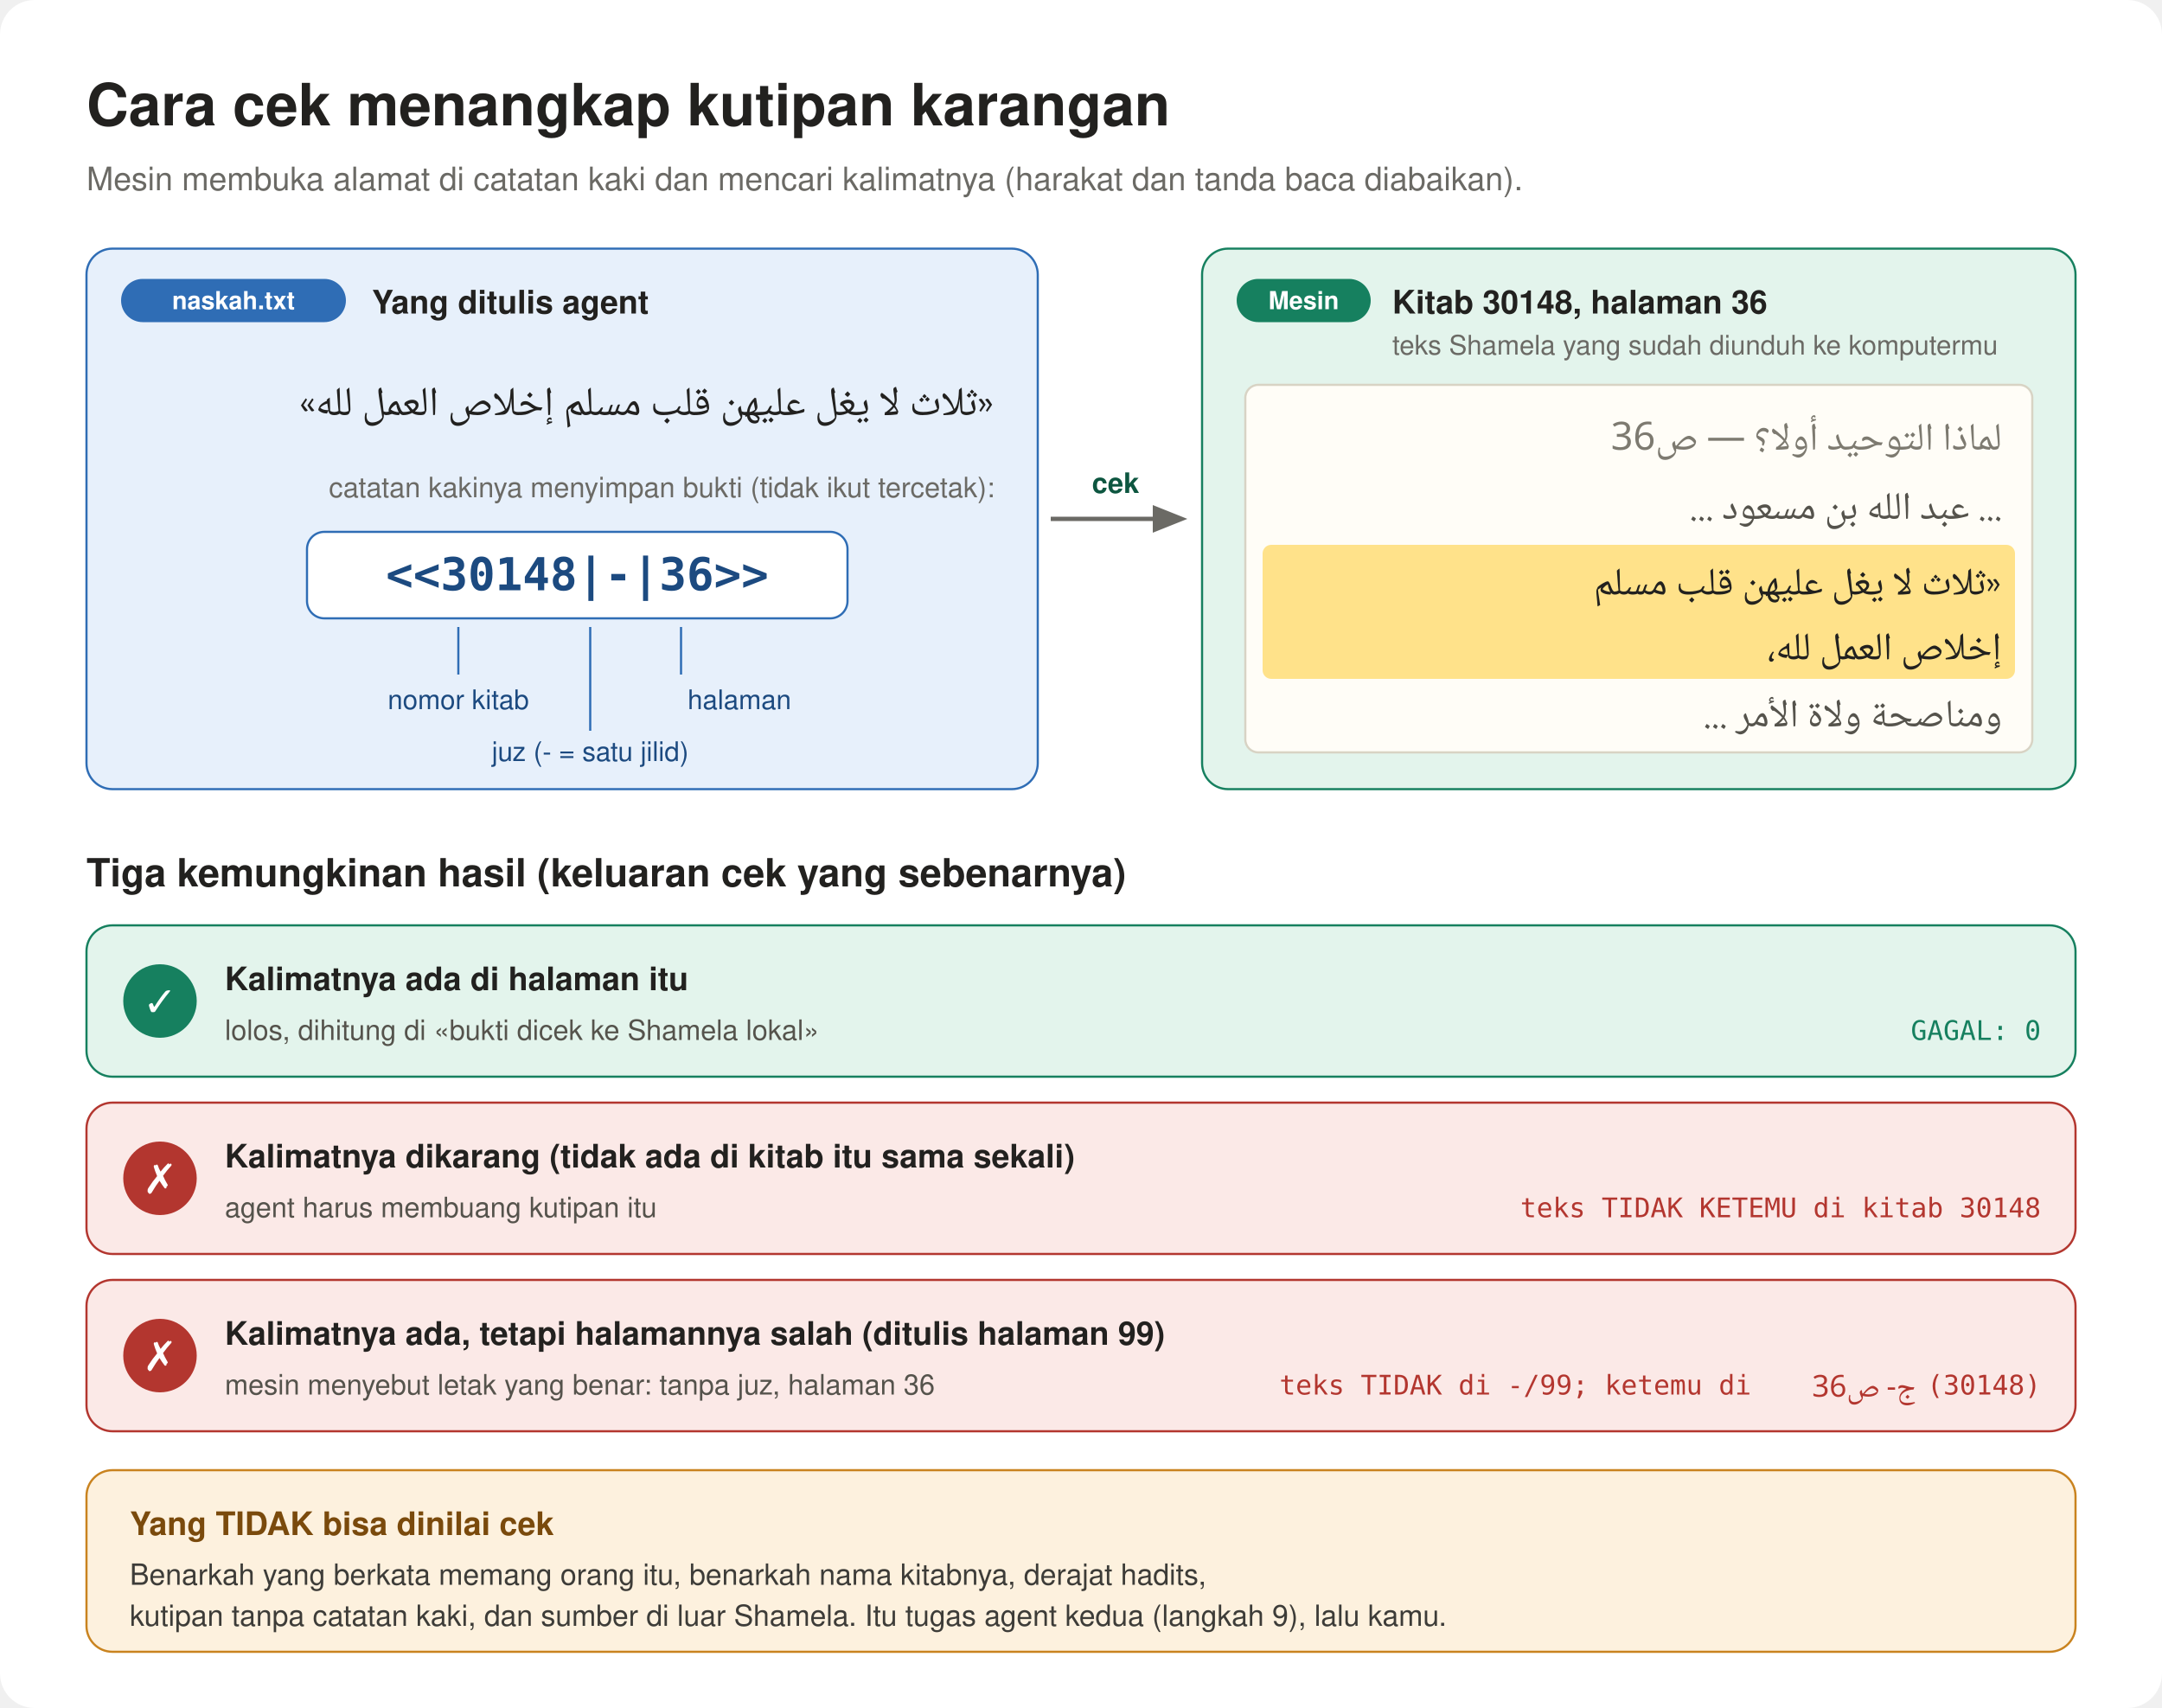
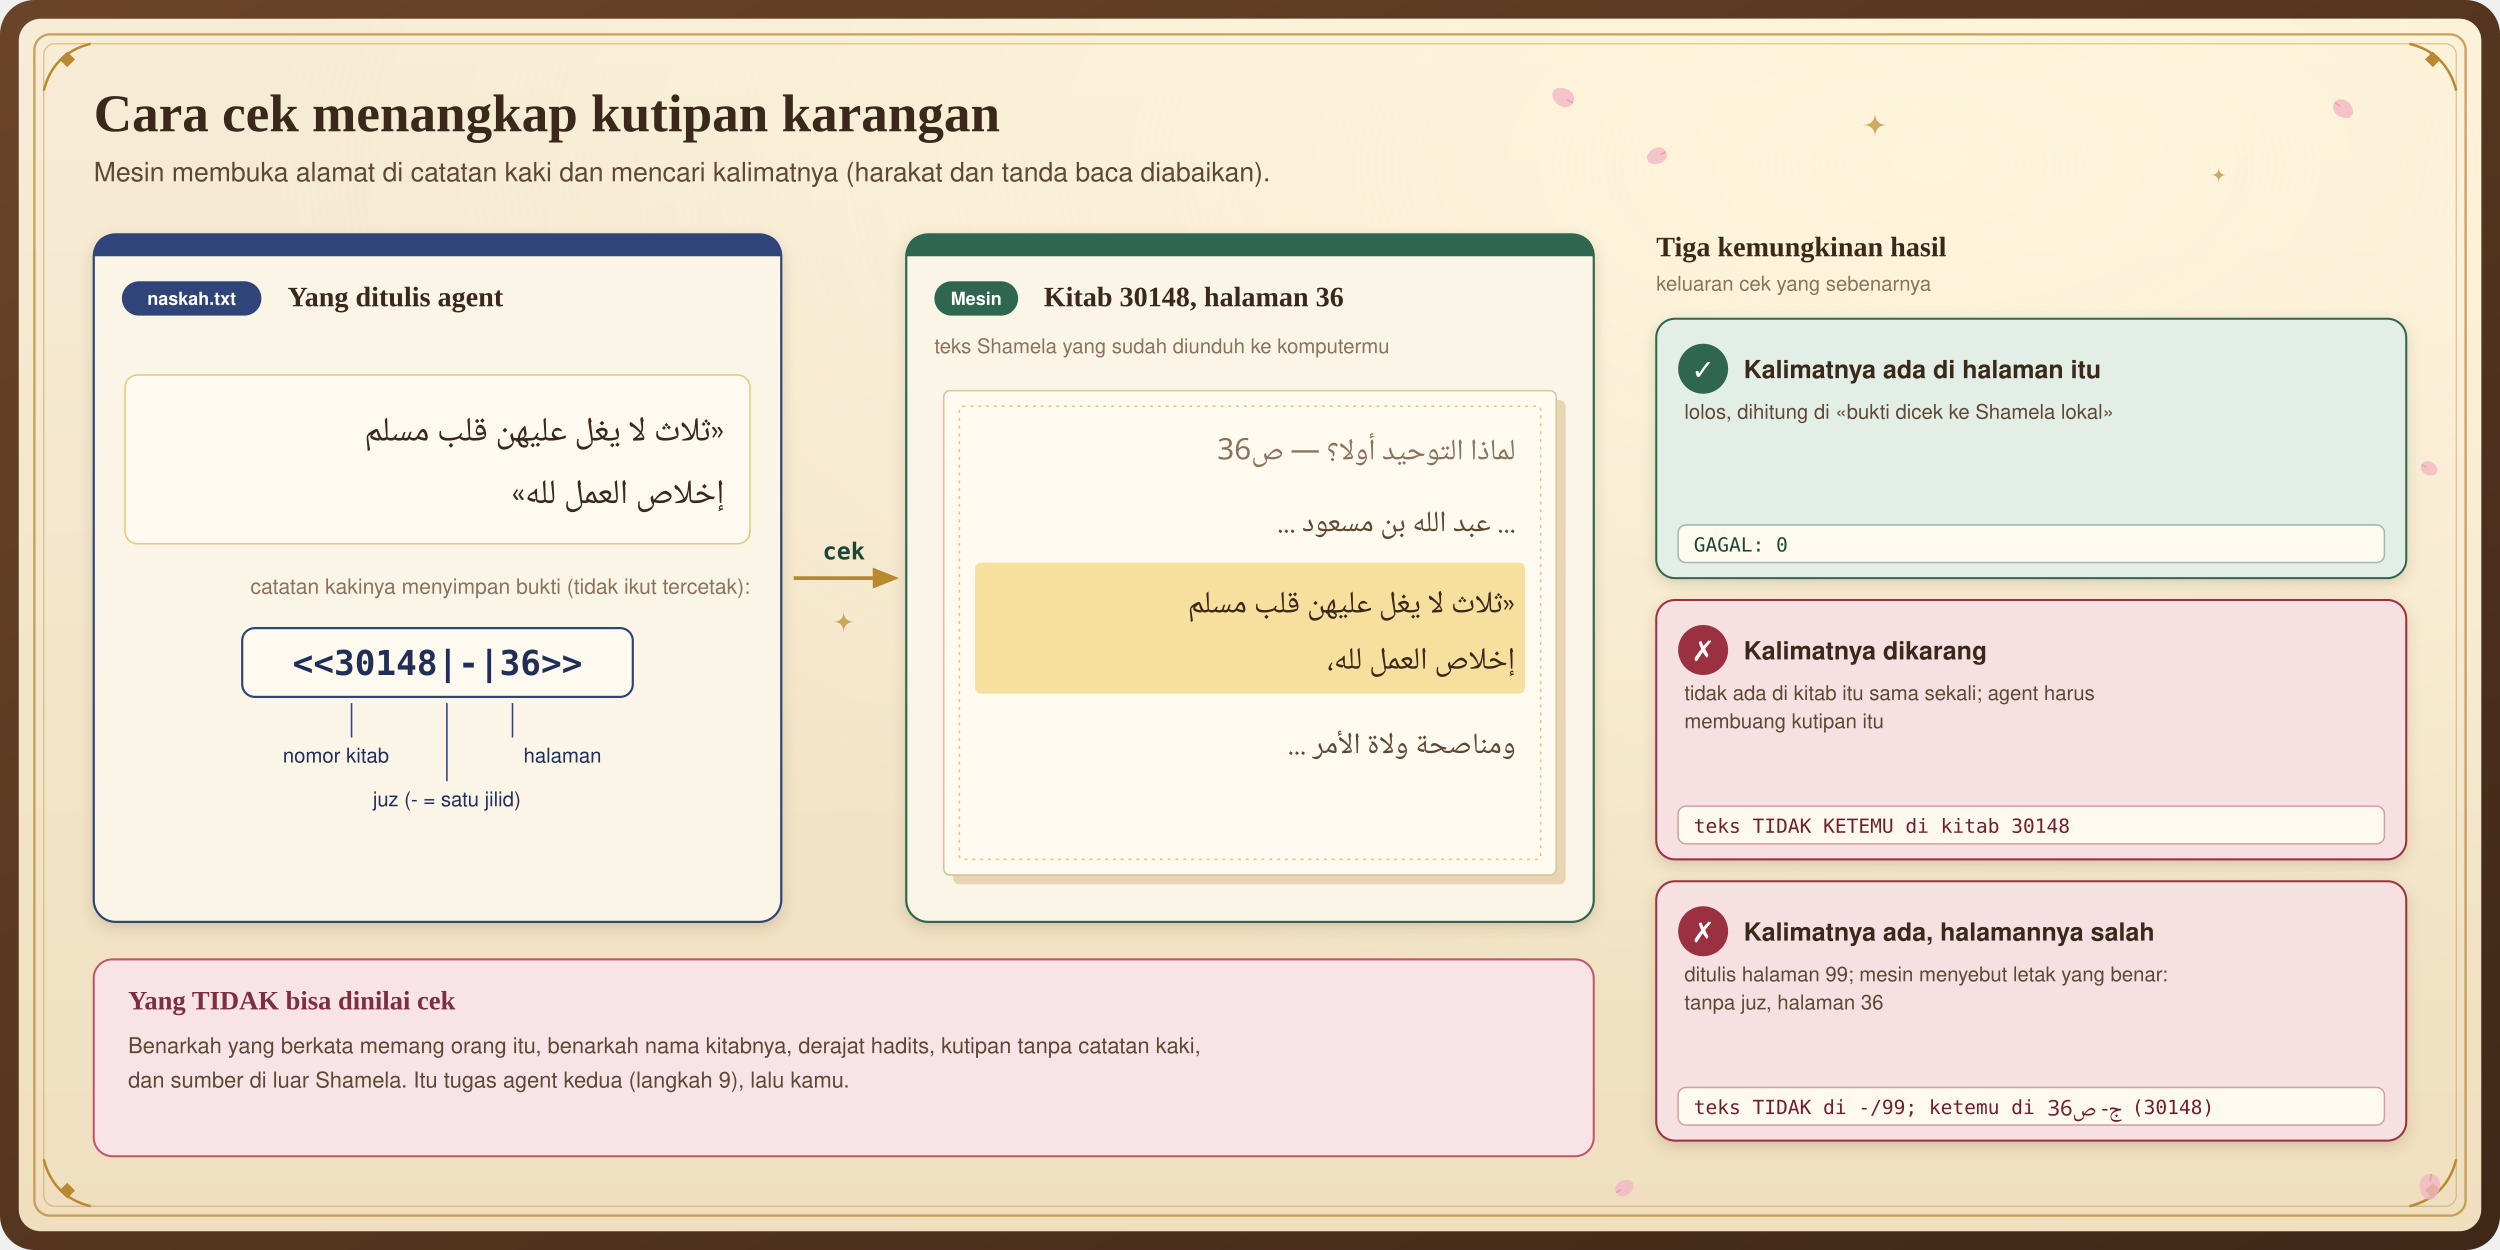
- <svg xmlns="http://www.w3.org/2000/svg" viewBox="0 0 1000 790" width="1000" height="790" role="img" font-family="Segoe UI, Helvetica, Arial, sans-serif">
+ <svg xmlns="http://www.w3.org/2000/svg" viewBox="0 0 1600 800" width="1600" height="800" role="img" font-family="Segoe UI, Helvetica, Arial, sans-serif">
  <defs>
-     <marker id="p" viewBox="0 0 10 10" refX="8" refY="5" markerWidth="8" markerHeight="8" orient="auto">
-       <path d="M0 1L10 5L0 9z" fill="#6b6a65" />
+     <linearGradient id="kertas" x1="0" y1="0" x2="0" y2="1">
+       <stop offset="0" stop-color="#f7ecd6" />
+       <stop offset="1" stop-color="#efdfbf" />
+     </linearGradient>
+     <radialGradient id="sinar" cx="0.78" cy="0.12" r="0.7">
+       <stop offset="0" stop-color="#fff6dc" stop-opacity="0.9" />
+       <stop offset="1" stop-color="#fff6dc" stop-opacity="0" />
+     </radialGradient>
+     <linearGradient id="kayu" x1="0" y1="0" x2="1" y2="1">
+       <stop offset="0" stop-color="#6b4429" />
+       <stop offset="1" stop-color="#3f2717" />
+     </linearGradient>
+     <filter id="bayang" x="-5%" y="-5%" width="110%" height="120%">
+       <feDropShadow dx="0" dy="3" stdDeviation="4" flood-color="#5a3a1e" flood-opacity="0.18" />
+     </filter>
+     <marker id="p" viewBox="0 0 10 10" refX="8" refY="5" markerWidth="7" markerHeight="7" orient="auto">
+       <path d="M0 1L10 5L0 9z" fill="#8a735c" />
+     </marker>
+     <marker id="pm" viewBox="0 0 10 10" refX="8" refY="5" markerWidth="7" markerHeight="7" orient="auto">
+       <path d="M0 1L10 5L0 9z" fill="#9a3040" />
+     </marker>
+     <marker id="pg" viewBox="0 0 10 10" refX="8" refY="5" markerWidth="7" markerHeight="7" orient="auto">
+       <path d="M0 1L10 5L0 9z" fill="#b8892f" />
    </marker>
  </defs>
-   <rect width="1000" height="790" rx="16" fill="#ffffff" />
-   <text x="40" y="58" font-size="27" font-weight="700" fill="#22211f">Cara cek menangkap kutipan karangan</text>
-   <text x="40" y="88" font-size="15" fill="#6b6a65">Mesin membuka alamat di catatan kaki dan mencari kalimatnya (harakat dan tanda baca diabaikan).</text>
-   <rect x="40" y="115" width="440" height="250" rx="12" fill="#e7f0fb" stroke="#2f6db5" />
-   <rect x="56" y="129" width="104" height="20" rx="10" fill="#2f6db5" />
-   <text x="108" y="143" font-size="11.5" font-weight="700" fill="#fff" text-anchor="middle">naskah.txt</text>
-   <text x="172" y="145" font-size="15" font-weight="700" fill="#22211f">Yang ditulis agent</text>
-   <text x="460" y="192" font-size="19" font-family="Traditional Arabic, Amiri, Noto Naskh Arabic, Segoe UI, sans-serif" direction="rtl" text-anchor="start" fill="#22211f">«ثلاث لا يغل عليهن قلب مسلم إخلاص العمل لله»</text>
-   <text x="460" y="230" font-size="13" fill="#6b6a65" text-anchor="end">catatan kakinya menyimpan bukti (tidak ikut tercetak):</text>
-   <rect x="142" y="246" width="250" height="40" rx="8" fill="#ffffff" stroke="#2f6db5" />
-   <text x="267" y="273" font-size="21" font-weight="700" font-family="Consolas, Menlo, monospace" text-anchor="middle" fill="#1c4a80">&lt;&lt;30148|-|36&gt;&gt;</text>
-   <path d="M212 290V312" stroke="#2f6db5" />
-   <text x="212" y="328" font-size="12.5" fill="#1c4a80" text-anchor="middle">nomor kitab</text>
-   <path d="M273 290V338" stroke="#2f6db5" />
-   <text x="273" y="352" font-size="12.5" fill="#1c4a80" text-anchor="middle">juz (- = satu jilid)</text>
-   <path d="M315 290V312" stroke="#2f6db5" />
-   <text x="342" y="328" font-size="12.5" fill="#1c4a80" text-anchor="middle">halaman</text>
-   <path d="M486 240H546" stroke="#6b6a65" stroke-width="2" marker-end="url(#p)" />
-   <text x="516" y="228" font-size="13" font-weight="700" fill="#0d5640" text-anchor="middle">cek</text>
-   <rect x="556" y="115" width="404" height="250" rx="12" fill="#e3f4ec" stroke="#16805f" />
-   <rect x="572" y="129" width="62" height="20" rx="10" fill="#16805f" />
-   <text x="603" y="143" font-size="11.5" font-weight="700" fill="#fff" text-anchor="middle">Mesin</text>
-   <text x="644" y="145" font-size="15" font-weight="700" fill="#22211f">Kitab 30148, halaman 36</text>
-   <text x="644" y="164" font-size="12.5" fill="#6b6a65">teks Shamela yang sudah diunduh ke komputermu</text>
-   <rect x="576" y="178" width="364" height="170" rx="6" fill="#fffdf7" stroke="#d8d3c4" />
-   <text x="926" y="208" font-size="18" font-family="Traditional Arabic, Amiri, Noto Naskh Arabic, Segoe UI, sans-serif" direction="rtl" text-anchor="start" fill="#7d7a70">لماذا التوحيد أولا؟ — ص36</text>
-   <text x="926" y="240" font-size="18" font-family="Traditional Arabic, Amiri, Noto Naskh Arabic, Segoe UI, sans-serif" direction="rtl" text-anchor="start" fill="#55534c">... عبد الله بن مسعود ...</text>
-   <rect x="584" y="252" width="348" height="62" rx="4" fill="#ffe28a" />
-   <text x="926" y="275" font-size="18" font-family="Traditional Arabic, Amiri, Noto Naskh Arabic, Segoe UI, sans-serif" direction="rtl" text-anchor="start" fill="#22211f">«ثلاث لا يغل عليهن قلب مسلم</text>
-   <text x="926" y="305" font-size="18" font-family="Traditional Arabic, Amiri, Noto Naskh Arabic, Segoe UI, sans-serif" direction="rtl" text-anchor="start" fill="#22211f">إخلاص العمل لله،</text>
-   <text x="926" y="336" font-size="18" font-family="Traditional Arabic, Amiri, Noto Naskh Arabic, Segoe UI, sans-serif" direction="rtl" text-anchor="start" fill="#55534c">ومناصحة ولاة الأمر ...</text>
-   <text x="40" y="410" font-size="18" font-weight="700" fill="#22211f">Tiga kemungkinan hasil (keluaran cek yang sebenarnya)</text>
-   <rect x="40" y="428" width="920" height="70" rx="12" fill="#e3f4ec" stroke="#16805f" />
-   <circle cx="74" cy="463" r="17" fill="#16805f" />
-   <text x="74" y="470" font-size="19" font-weight="700" fill="#fff" text-anchor="middle">✓</text>
-   <text x="104" y="458" font-size="15" font-weight="700" fill="#22211f">Kalimatnya ada di halaman itu</text>
-   <text x="104" y="481" font-size="13" fill="#55534c">lolos, dihitung di «bukti dicek ke Shamela lokal»</text>
-   <text x="944" y="481" font-size="12.5" font-family="Consolas, Menlo, monospace" fill="#16805f" text-anchor="end">GAGAL: 0</text>
-   <rect x="40" y="510" width="920" height="70" rx="12" fill="#fbe9e7" stroke="#b3362f" />
-   <circle cx="74" cy="545" r="17" fill="#b3362f" />
-   <text x="74" y="552" font-size="19" font-weight="700" fill="#fff" text-anchor="middle">✗</text>
-   <text x="104" y="540" font-size="15" font-weight="700" fill="#22211f">Kalimatnya dikarang (tidak ada di kitab itu sama sekali)</text>
-   <text x="104" y="563" font-size="13" fill="#55534c">agent harus membuang kutipan itu</text>
-   <text x="944" y="563" font-size="12.5" font-family="Consolas, Menlo, monospace" fill="#b3362f" text-anchor="end">teks TIDAK KETEMU di kitab 30148</text>
-   <rect x="40" y="592" width="920" height="70" rx="12" fill="#fbe9e7" stroke="#b3362f" />
-   <circle cx="74" cy="627" r="17" fill="#b3362f" />
-   <text x="74" y="634" font-size="19" font-weight="700" fill="#fff" text-anchor="middle">✗</text>
-   <text x="104" y="622" font-size="15" font-weight="700" fill="#22211f">Kalimatnya ada, tetapi halamannya salah (ditulis halaman 99)</text>
-   <text x="104" y="645" font-size="13" fill="#55534c">mesin menyebut letak yang benar: tanpa juz, halaman 36</text>
-   <text x="944" y="645" font-size="12.5" font-family="Consolas, Menlo, monospace" fill="#b3362f" text-anchor="end">(30148)</text>
-   <text x="886" y="646" font-size="14" font-family="Traditional Arabic, Amiri, Noto Naskh Arabic, Segoe UI, sans-serif" direction="rtl" text-anchor="start" fill="#b3362f">ج- ص36</text>
-   <text x="810" y="645" font-size="12.5" font-family="Consolas, Menlo, monospace" fill="#b3362f" text-anchor="end">teks TIDAK di -/99; ketemu di</text>
-   <rect x="40" y="680" width="920" height="84" rx="12" fill="#fdf1de" stroke="#c9831f" />
-   <text x="60" y="710" font-size="15" font-weight="700" fill="#7a4a0c">Yang TIDAK bisa dinilai cek</text>
-   <text x="60" y="733" font-size="13.5" fill="#3d3c38">Benarkah yang berkata memang orang itu, benarkah nama kitabnya, derajat hadits,</text>
-   <text x="60" y="752" font-size="13.5" fill="#3d3c38">kutipan tanpa catatan kaki, dan sumber di luar Shamela. Itu tugas agent kedua (langkah 9), lalu kamu.</text>
+   <rect width="1600" height="800" rx="22" fill="url(#kayu)" />
+   <rect x="12" y="12" width="1576" height="776" rx="14" fill="url(#kertas)" />
+   <rect x="12" y="12" width="1576" height="776" rx="14" fill="url(#sinar)" />
+   <rect x="22" y="22" width="1556" height="756" rx="10" fill="none" stroke="#b8892f" stroke-width="1.5" stroke-opacity="0.75" />
+   <rect x="28" y="28" width="1544" height="744" rx="7" fill="none" stroke="#b8892f" stroke-width="0.8" stroke-opacity="0.45" />
+   <path d="M28 58Q34 34 58 28" fill="none" stroke="#b8892f" stroke-width="1.6" />
+   <path d="M38 38l5 -5l5 5l-5 5z" fill="#b8892f" />
+   <path d="M1572 58Q1566 34 1542 28" fill="none" stroke="#b8892f" stroke-width="1.6" />
+   <path d="M1562 38l-5 -5l-5 5l5 5z" fill="#b8892f" />
+   <path d="M28 742Q34 766 58 772" fill="none" stroke="#b8892f" stroke-width="1.6" />
+   <path d="M38 762l5 5l5 -5l-5 -5z" fill="#b8892f" />
+   <path d="M1572 742Q1566 766 1542 772" fill="none" stroke="#b8892f" stroke-width="1.6" />
+   <path d="M1562 762l-5 5l-5 -5l5 -5z" fill="#b8892f" />
+   <text x="60" y="84" font-size="34" font-weight="700" font-family="Georgia, 'Times New Roman', serif" fill="#3a281b">Cara cek menangkap kutipan karangan</text>
+   <text x="60" y="116" font-size="17" fill="#5e4835">Mesin membuka alamat di catatan kaki dan mencari kalimatnya (harakat dan tanda baca diabaikan).</text>
+   <rect x="60" y="150" width="440" height="440" rx="14" fill="#fbf5e8" stroke="#2f4478" stroke-width="1.4" filter="url(#bayang)" />
+   <path d="M60 164Q60 150 74 150H486Q500 150 500 164Z" fill="#2f4478" />
+   <rect x="78.0" y="180" width="89.3" height="22" rx="11.0" fill="#2f4478" />
+   <text x="122.7" y="195.1" font-size="11.5" font-weight="700" fill="#fff" text-anchor="middle">naskah.txt</text>
+   <text x="184" y="196" font-size="18" font-weight="700" font-family="Georgia, 'Times New Roman', serif" fill="#3a281b">Yang ditulis agent</text>
+   <rect x="80" y="240" width="400" height="108" rx="8" fill="#fffaf0" stroke="#e6c97a" />
+   <text x="464" y="282" font-size="22" font-weight="400" font-family="Traditional Arabic, Amiri, Noto Naskh Arabic, Segoe UI, sans-serif" direction="rtl" text-anchor="start" fill="#3a281b">«ثلاث لا يغل عليهن قلب مسلم</text>
+   <text x="464" y="322" font-size="22" font-weight="400" font-family="Traditional Arabic, Amiri, Noto Naskh Arabic, Segoe UI, sans-serif" direction="rtl" text-anchor="start" fill="#3a281b">إخلاص العمل لله»</text>
+   <text x="480" y="380" font-size="13.5" fill="#8a735c" text-anchor="end">catatan kakinya menyimpan bukti (tidak ikut tercetak):</text>
+   <rect x="155" y="402" width="250" height="44" rx="8" fill="#fffaf0" stroke="#2f4478" stroke-width="1.4" />
+   <text x="280" y="432" font-size="22" font-weight="700" font-family="Consolas, Menlo, monospace" text-anchor="middle" fill="#1f2f57">&lt;&lt;30148|-|36&gt;&gt;</text>
+   <path d="M225 450V472" stroke="#2f4478" />
+   <text x="215" y="488" font-size="13" fill="#1f2f57" text-anchor="middle">nomor kitab</text>
+   <path d="M286 450V500" stroke="#2f4478" />
+   <text x="286" y="516" font-size="13" fill="#1f2f57" text-anchor="middle">juz (- = satu jilid)</text>
+   <path d="M328 450V472" stroke="#2f4478" />
+   <text x="360" y="488" font-size="13" fill="#1f2f57" text-anchor="middle">halaman</text>
+   <path d="M508 370.0H572" stroke="#b8892f" stroke-width="2.4" marker-end="url(#pg)" />
+   <text x="540" y="358.0" font-size="15" font-weight="700" font-family="Consolas, Menlo, monospace" fill="#1c4636" text-anchor="middle">cek</text>
+   <path d="M540 391.0Q540 398.0 547 398.0Q540 398.0 540 405.0Q540 398.0 533 398.0Q540 398.0 540 391.0Z" fill="#b8892f" opacity="0.7" />
+   <rect x="580" y="150" width="440" height="440" rx="14" fill="#fbf5e8" stroke="#2f6650" stroke-width="1.4" filter="url(#bayang)" />
+   <path d="M580 164Q580 150 594 150H1006Q1020 150 1020 164Z" fill="#2f6650" />
+   <rect x="598.0" y="180" width="53.6" height="22" rx="11.0" fill="#2f6650" />
+   <text x="624.8" y="195.1" font-size="11.5" font-weight="700" fill="#fff" text-anchor="middle">Mesin</text>
+   <text x="668" y="196" font-size="18" font-weight="700" font-family="Georgia, 'Times New Roman', serif" fill="#3a281b">Kitab 30148, halaman 36</text>
+   <text x="598" y="226" font-size="13" fill="#8a735c">teks Shamela yang sudah diunduh ke komputermu</text>
+   <rect x="610" y="256" width="392" height="310" rx="4" fill="#e8d6b2" />
+   <rect x="604" y="250" width="392" height="310" rx="4" fill="#fffaf0" stroke="#d6c39b" />
+   <rect x="614" y="260" width="372" height="290" rx="2" fill="none" stroke="#e6c97a" stroke-dasharray="2 3" />
+   <text x="970" y="294" font-size="19" font-weight="400" font-family="Traditional Arabic, Amiri, Noto Naskh Arabic, Segoe UI, sans-serif" direction="rtl" text-anchor="start" fill="#8a735c">لماذا التوحيد أولا؟ — ص36</text>
+   <text x="970" y="340" font-size="19" font-weight="400" font-family="Traditional Arabic, Amiri, Noto Naskh Arabic, Segoe UI, sans-serif" direction="rtl" text-anchor="start" fill="#5e4835">... عبد الله بن مسعود ...</text>
+   <rect x="624" y="360" width="352" height="84" rx="4" fill="#f6dc8e" opacity="0.85" />
+   <text x="970" y="392" font-size="20" font-weight="400" font-family="Traditional Arabic, Amiri, Noto Naskh Arabic, Segoe UI, sans-serif" direction="rtl" text-anchor="start" fill="#3a281b">«ثلاث لا يغل عليهن قلب مسلم</text>
+   <text x="970" y="428" font-size="20" font-weight="400" font-family="Traditional Arabic, Amiri, Noto Naskh Arabic, Segoe UI, sans-serif" direction="rtl" text-anchor="start" fill="#3a281b">إخلاص العمل لله،</text>
+   <text x="970" y="482" font-size="19" font-weight="400" font-family="Traditional Arabic, Amiri, Noto Naskh Arabic, Segoe UI, sans-serif" direction="rtl" text-anchor="start" fill="#5e4835">ومناصحة ولاة الأمر ...</text>
+   <text x="1060" y="164" font-size="18" font-weight="700" font-family="Georgia, 'Times New Roman', serif" fill="#3a281b">Tiga kemungkinan hasil</text>
+   <text x="1060" y="186" font-size="13" fill="#8a735c">keluaran cek yang sebenarnya</text>
+   <rect x="1060" y="204" width="480" height="166" rx="12" fill="#e2eee6" stroke="#2f6650" stroke-width="1.3" filter="url(#bayang)" />
+   <circle cx="1090" cy="236" r="16" fill="#2f6650" />
+   <text x="1090" y="243" font-size="18" font-weight="700" fill="#fff" text-anchor="middle">✓</text>
+   <text x="1116" y="242" font-size="16" font-weight="700" fill="#3a281b">Kalimatnya ada di halaman itu</text>
+   <text x="1078" y="268" font-size="13" fill="#5e4835">lolos, dihitung di «bukti dicek ke Shamela lokal»</text>
+   <rect x="1074" y="336" width="452" height="24" rx="5" fill="#fffaf0" stroke="#2f6650" stroke-opacity="0.4" />
+   <text x="1084" y="353" font-size="12.5" font-family="Consolas, Menlo, monospace" fill="#1c4636">GAGAL: 0</text>
+   <rect x="1060" y="384" width="480" height="166" rx="12" fill="#f6e0e1" stroke="#9a3040" stroke-width="1.3" filter="url(#bayang)" />
+   <circle cx="1090" cy="416" r="16" fill="#9a3040" />
+   <text x="1090" y="423" font-size="18" font-weight="700" fill="#fff" text-anchor="middle">✗</text>
+   <text x="1116" y="422" font-size="16" font-weight="700" fill="#3a281b">Kalimatnya dikarang</text>
+   <text x="1078" y="448" font-size="13" fill="#5e4835">tidak ada di kitab itu sama sekali; agent harus</text>
+   <text x="1078" y="466" font-size="13" fill="#5e4835">membuang kutipan itu</text>
+   <rect x="1074" y="516" width="452" height="24" rx="5" fill="#fffaf0" stroke="#9a3040" stroke-opacity="0.4" />
+   <text x="1084" y="533" font-size="12.5" font-family="Consolas, Menlo, monospace" fill="#6e1f2c">teks TIDAK KETEMU di kitab 30148</text>
+   <rect x="1060" y="564" width="480" height="166" rx="12" fill="#f6e0e1" stroke="#9a3040" stroke-width="1.3" filter="url(#bayang)" />
+   <circle cx="1090" cy="596" r="16" fill="#9a3040" />
+   <text x="1090" y="603" font-size="18" font-weight="700" fill="#fff" text-anchor="middle">✗</text>
+   <text x="1116" y="602" font-size="16" font-weight="700" fill="#3a281b">Kalimatnya ada, halamannya salah</text>
+   <text x="1078" y="628" font-size="13" fill="#5e4835">ditulis halaman 99; mesin menyebut letak yang benar:</text>
+   <text x="1078" y="646" font-size="13" fill="#5e4835">tanpa juz, halaman 36</text>
+   <rect x="1074" y="696" width="452" height="24" rx="5" fill="#fffaf0" stroke="#9a3040" stroke-opacity="0.4" />
+   <text x="1084" y="713" font-size="12.5" font-family="Consolas, Menlo, monospace" fill="#6e1f2c">teks TIDAK di -/99; ketemu di</text>
+   <text x="1310.4" y="714" font-size="14" font-family="Traditional Arabic, Amiri, Noto Naskh Arabic, Segoe UI, sans-serif" fill="#6e1f2c">ج- ص36</text>
+   <text x="1364.4" y="713" font-size="12.5" font-family="Consolas, Menlo, monospace" fill="#6e1f2c">(30148)</text>
+   <rect x="60" y="614" width="960" height="126" rx="12" fill="#f8e3e6" stroke="#c0566e" stroke-width="1.3" />
+   <text x="82" y="646" font-size="17" font-weight="700" font-family="Georgia, 'Times New Roman', serif" fill="#7d2f42">Yang TIDAK bisa dinilai cek</text>
+   <text x="82" y="674" font-size="14" fill="#5e4835">Benarkah yang berkata memang orang itu, benarkah nama kitabnya, derajat hadits, kutipan tanpa catatan kaki,</text>
+   <text x="82" y="696" font-size="14" fill="#5e4835">dan sumber di luar Shamela. Itu tugas agent kedua (langkah 9), lalu kamu.</text>
+   <g transform="translate(1000 62) rotate(121) scale(1.10)" opacity="0.8">
+     <path d="M0 -7C4 -7 6 -3 5 1C4 5 1 7 0 6C-1 7 -4 5 -5 1C-6 -3 -4 -7 0 -7Z" fill="#f2b8c4" />
+     <path d="M0 -7L0 -3" stroke="#e48fa3" stroke-width="1" />
+   </g>
+   <g transform="translate(1060 100) rotate(66) scale(0.98)" opacity="0.8">
+     <path d="M0 -7C4 -7 6 -3 5 1C4 5 1 7 0 6C-1 7 -4 5 -5 1C-6 -3 -4 -7 0 -7Z" fill="#f2b8c4" />
+     <path d="M0 -7L0 -3" stroke="#e48fa3" stroke-width="1" />
+   </g>
+   <g transform="translate(1500 70) rotate(309) scale(1.04)" opacity="0.8">
+     <path d="M0 -7C4 -7 6 -3 5 1C4 5 1 7 0 6C-1 7 -4 5 -5 1C-6 -3 -4 -7 0 -7Z" fill="#f2b8c4" />
+     <path d="M0 -7L0 -3" stroke="#e48fa3" stroke-width="1" />
+   </g>
+   <g transform="translate(1555 300) rotate(297) scale(0.83)" opacity="0.8">
+     <path d="M0 -7C4 -7 6 -3 5 1C4 5 1 7 0 6C-1 7 -4 5 -5 1C-6 -3 -4 -7 0 -7Z" fill="#f2b8c4" />
+     <path d="M0 -7L0 -3" stroke="#e48fa3" stroke-width="1" />
+   </g>
+   <g transform="translate(1555 760) rotate(6) scale(1.25)" opacity="0.8">
+     <path d="M0 -7C4 -7 6 -3 5 1C4 5 1 7 0 6C-1 7 -4 5 -5 1C-6 -3 -4 -7 0 -7Z" fill="#f2b8c4" />
+     <path d="M0 -7L0 -3" stroke="#e48fa3" stroke-width="1" />
+   </g>
+   <g transform="translate(1040 760) rotate(240) scale(0.93)" opacity="0.8">
+     <path d="M0 -7C4 -7 6 -3 5 1C4 5 1 7 0 6C-1 7 -4 5 -5 1C-6 -3 -4 -7 0 -7Z" fill="#f2b8c4" />
+     <path d="M0 -7L0 -3" stroke="#e48fa3" stroke-width="1" />
+   </g>
+   <path d="M1200 72Q1200 80 1208 80Q1200 80 1200 88Q1200 80 1192 80Q1200 80 1200 72Z" fill="#b8892f" opacity="0.7" />
+   <path d="M1420 107Q1420 112 1425 112Q1420 112 1420 117Q1420 112 1415 112Q1420 112 1420 107Z" fill="#b8892f" opacity="0.7" />
</svg>
